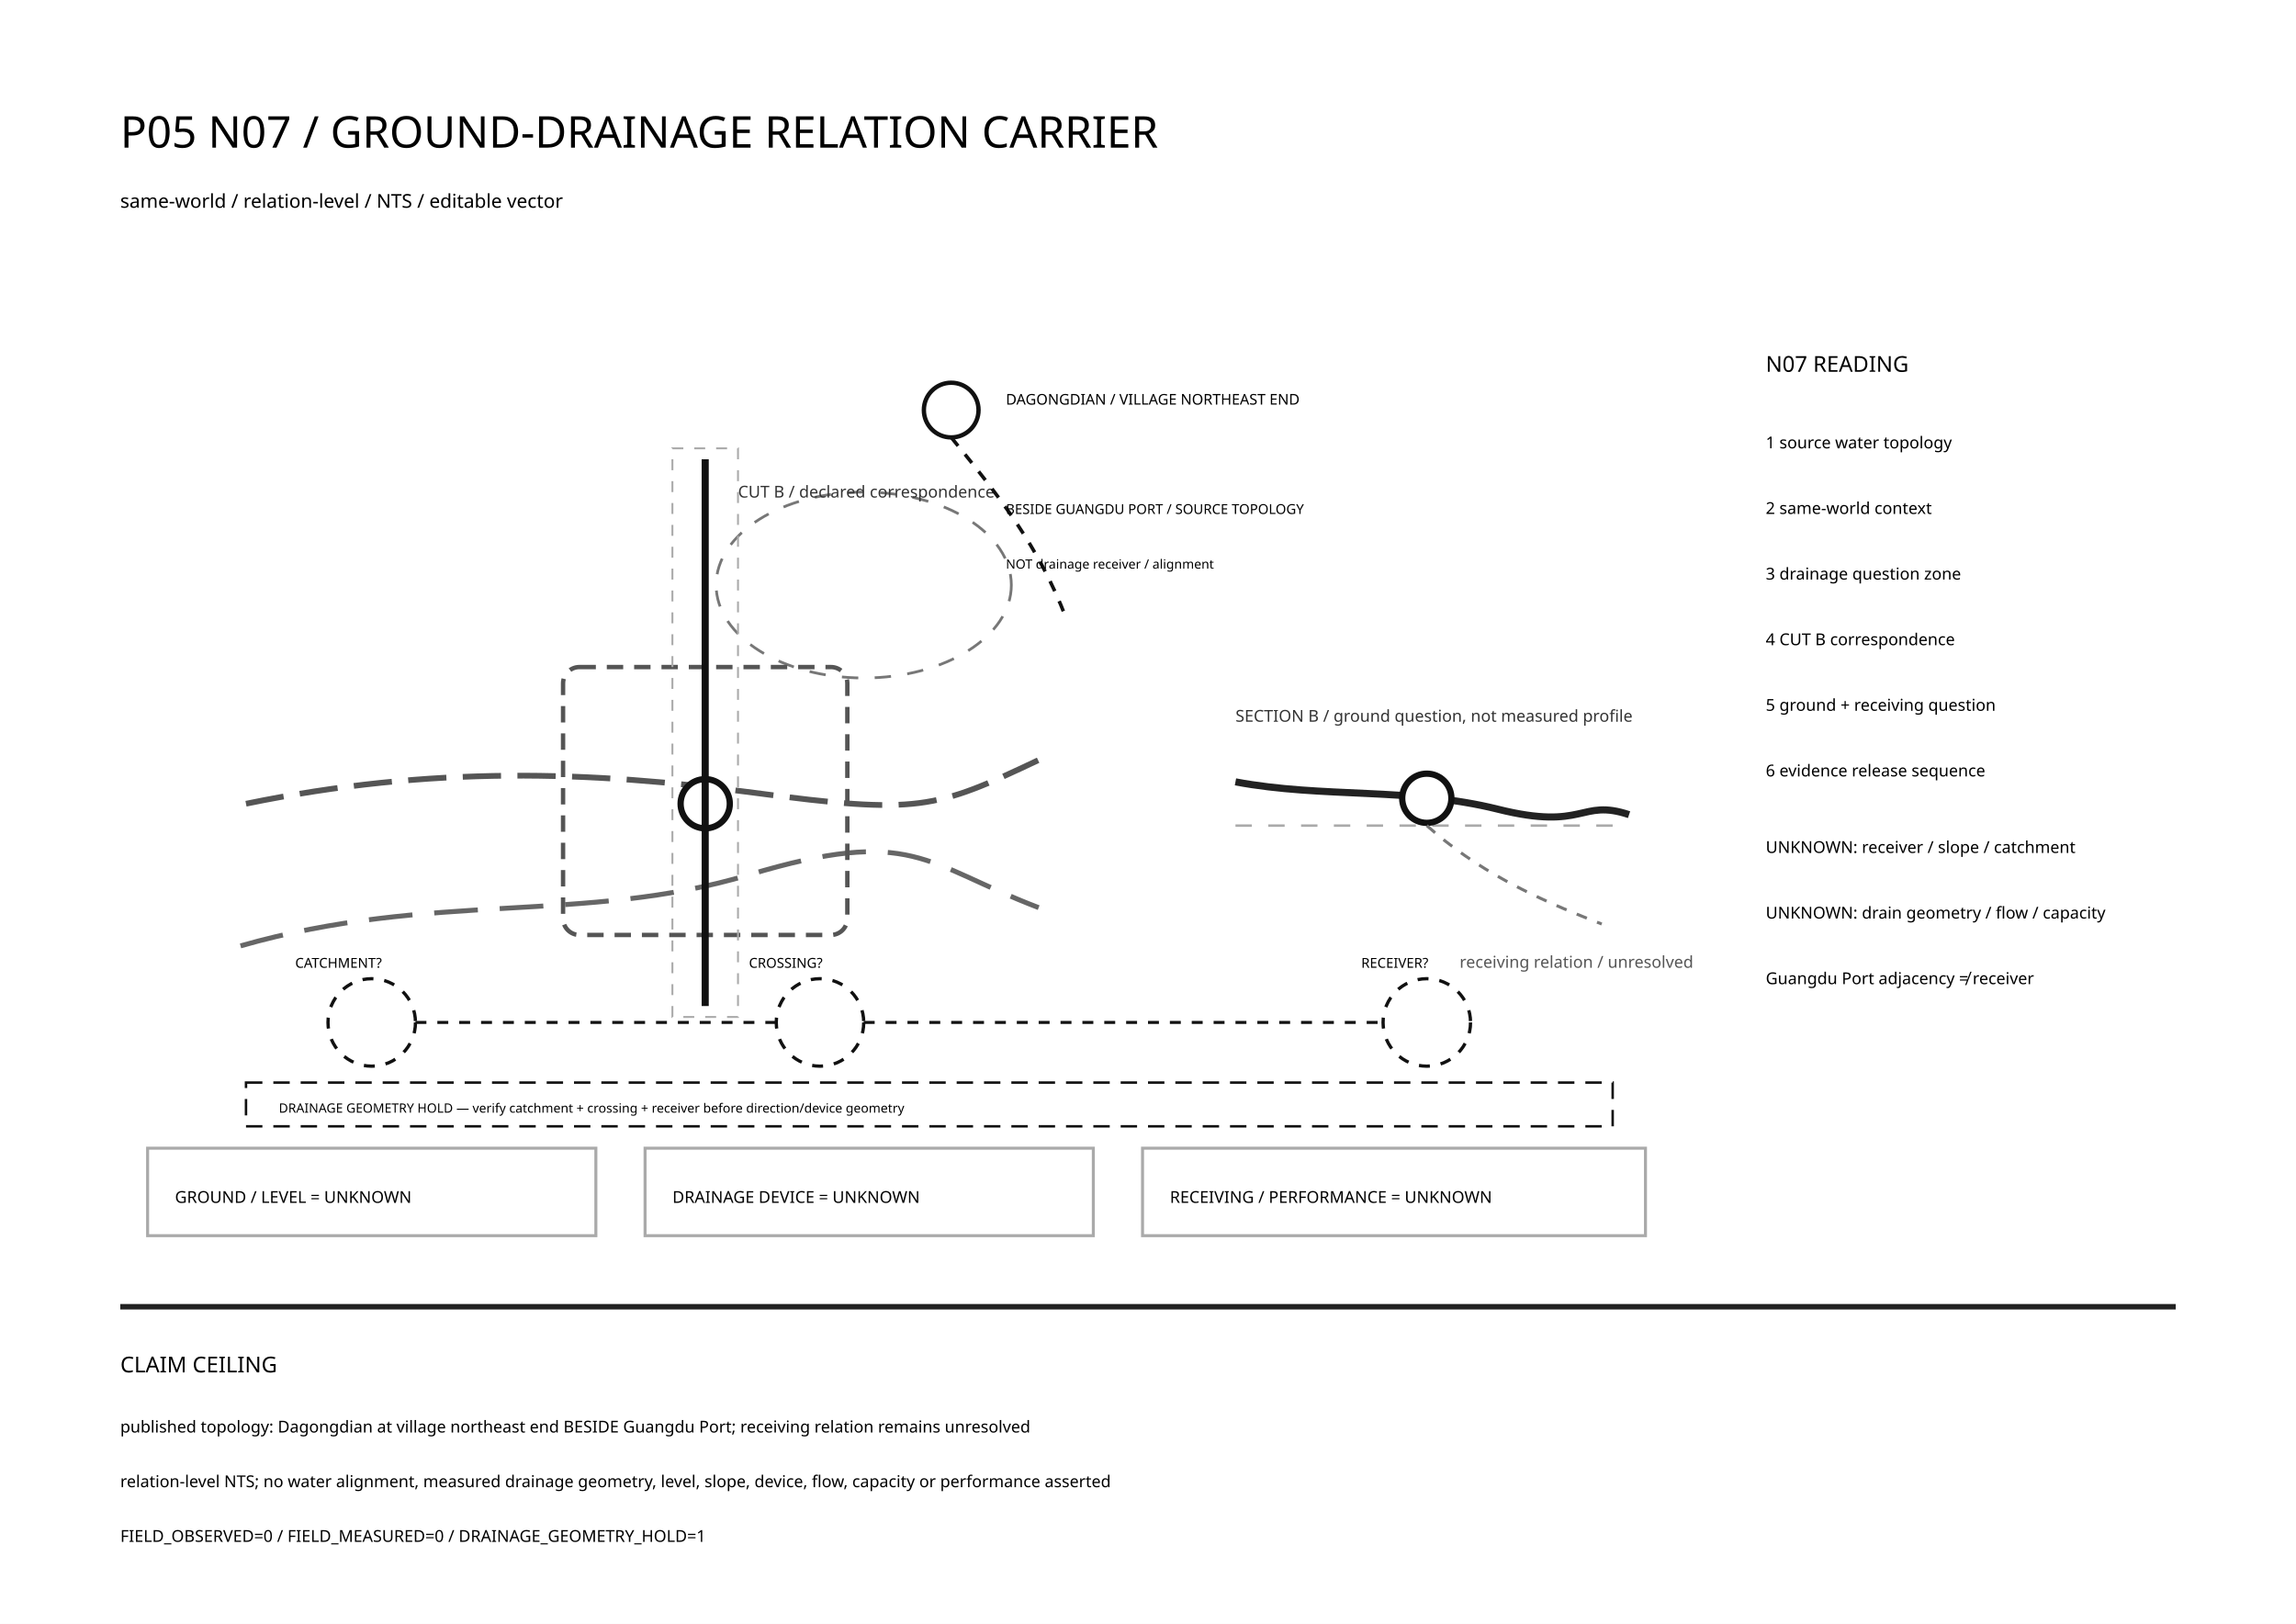
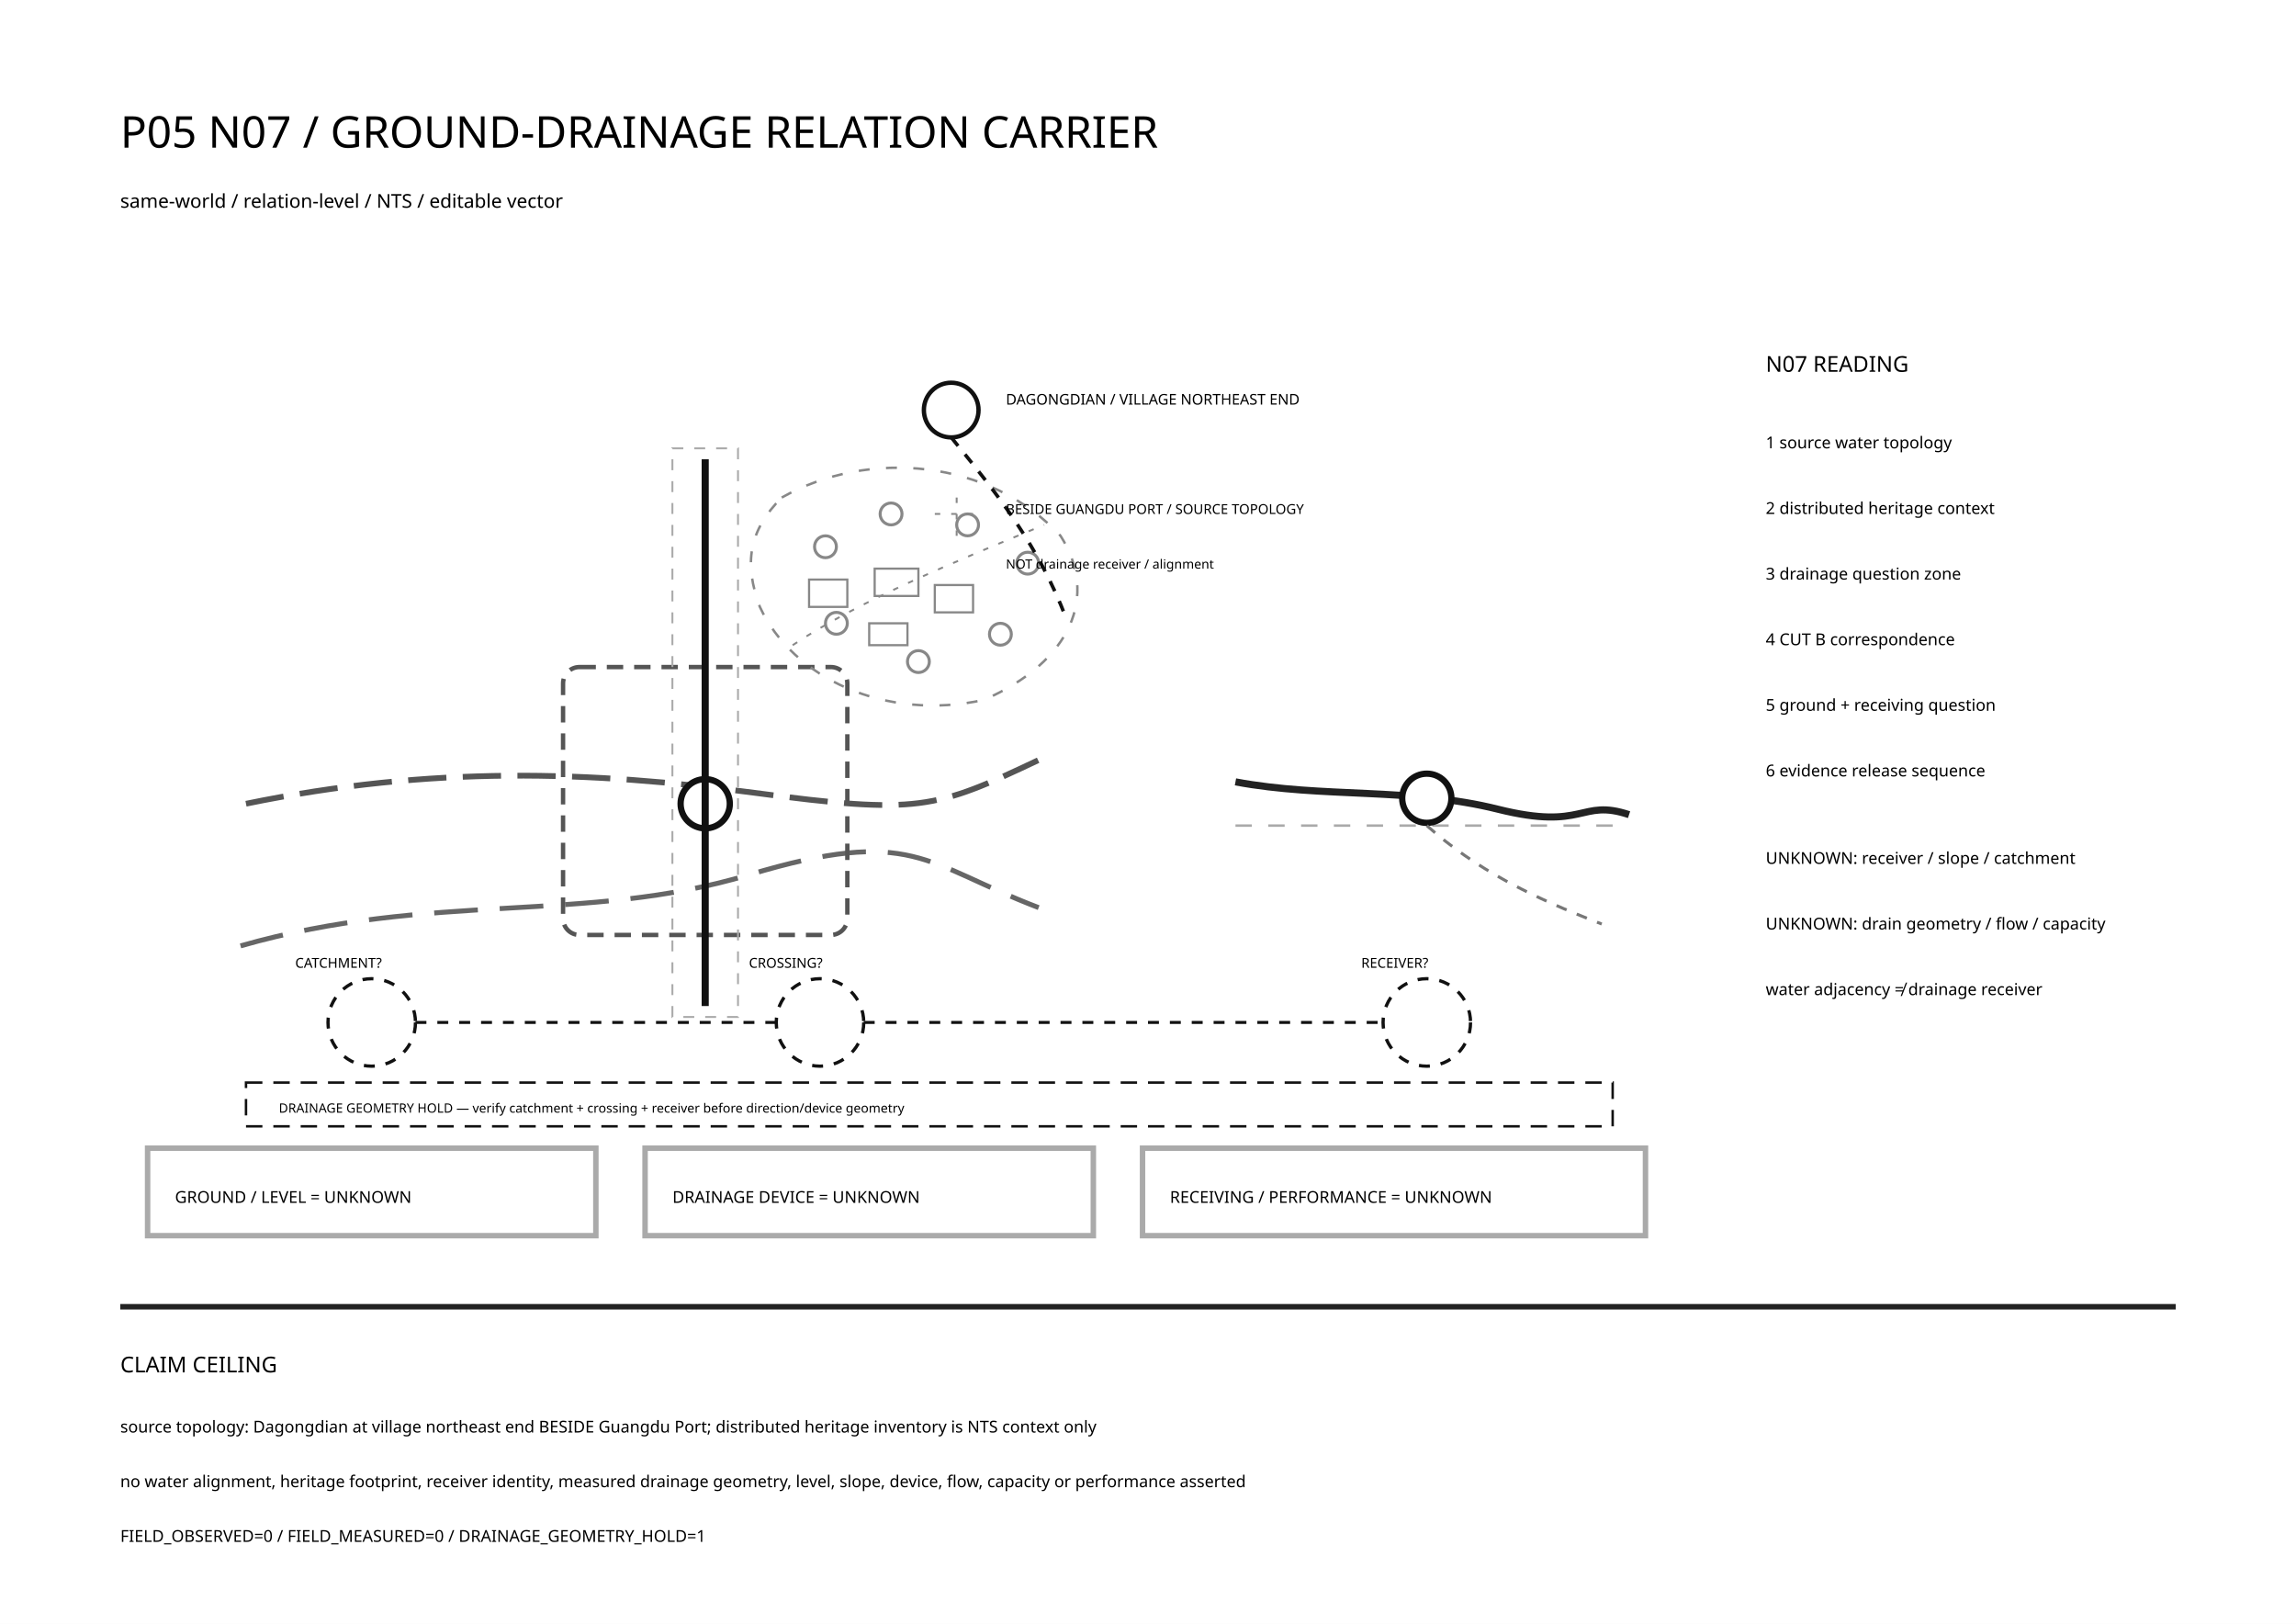
<svg xmlns="http://www.w3.org/2000/svg" width="420mm" height="297mm" viewBox="0 0 420 297">
  <rect width="420" height="297" fill="white" />
  <g id="L00-FRAME" font-family="sans-serif">
    <text x="22" y="27" font-size="8">P05 N07 / GROUND-DRAINAGE RELATION CARRIER</text>
    <text x="22" y="38" font-size="3.5">same-world / relation-level / NTS / editable vector</text>
  </g>
  <g id="L10-PLAN" fill="none">
    <path id="REL-ROUTE-PRIMARY-01" d="M45 147 C79 140 108 141 138 145 S171 148 190 139" stroke="#555" stroke-width="1.05" stroke-dasharray="7 3" />
    <path id="REL-WATER-01" d="M44 173 C79 163 107 169 137 160 S169 158 190 166" stroke="#666" stroke-width="0.9" stroke-dasharray="8 4" />
-     <ellipse id="REL-CLUSTER-01" cx="158" cy="107" rx="27" ry="17" stroke="#777" stroke-width="0.5" stroke-dasharray="3 3" />
    <rect id="N07-DRAINAGE-QUESTION-ZONE" x="103" y="122" width="52" height="49" rx="3" stroke="#555" stroke-width="0.8" stroke-dasharray="3 2" />
    <circle id="N07-PLAN-NODE" cx="129" cy="147" r="4.5" fill="white" stroke="#111" stroke-width="1.15" />
    <line id="N07-CUT-B" x1="129" y1="84" x2="129" y2="184" stroke="#111" stroke-width="1.3" />
    <rect id="N07-CUT-UNCERTAINTY" x="123" y="82" width="12" height="104" stroke="#aaa" stroke-width="0.35" stroke-dasharray="2 2" />
-     <text x="135" y="91" font-family="sans-serif" font-size="3" fill="#333">CUT B / declared correspondence</text>
+   </g>
+   <g id="L11-HERITAGE-FABRIC" fill="none" stroke="#888">
+     <path id="N07-HERITAGE-FABRIC-EXTENT-NTS" d="M143 91 C159 82 181 84 194 98 C201 109 196 121 180 128 C162 132 145 124 139 111 C136 103 137 97 143 91Z" stroke-width="0.45" stroke-dasharray="2 3" />
+     <g id="N07-PROTECTED-UNITS-NTS" fill="white" stroke-width="0.55">
+       <circle cx="151" cy="100" r="2" />
+       <circle cx="163" cy="94" r="2" />
+       <circle cx="177" cy="96" r="2" />
+       <circle cx="188" cy="103" r="2" />
+       <circle cx="183" cy="116" r="2" />
+       <circle cx="168" cy="121" r="2" />
+       <circle cx="153" cy="114" r="2" />
+     </g>
+     <path id="N07-ANCIENT-RESIDENCE-FABRIC-NTS" d="M148 106h7v5h-7z M160 104h8v5h-8z M171 107h7v5h-7z M159 114h7v4h-7z" stroke-width="0.4" />
+     <path id="N07-LANE-WELL-TREE-FABRIC-NTS" d="M145 118 C157 110 174 103 191 96 M175 91v7 M171 94h8" stroke-width="0.35" stroke-dasharray="1 2" />
  </g>
  <g id="L12-SOURCE-TOPOLOGY" font-family="sans-serif">
    <circle id="N07-DAGONGDIAN-TOPOLOGY-NODE" cx="174" cy="75" r="5" fill="white" stroke="#111" stroke-width="0.8" />
    <text x="184" y="74" font-size="2.7">DAGONGDIAN / VILLAGE NORTHEAST END</text>
    <path id="N07-GUANGDU-PORT-BESIDE-LINK" d="M174 80 C183 91 190 100 195 113" fill="none" stroke="#111" stroke-width="0.65" stroke-dasharray="2 2" />
    <text x="184" y="94" font-size="2.5">BESIDE GUANGDU PORT / SOURCE TOPOLOGY</text>
    <text x="184" y="104" font-size="2.35">NOT drainage receiver / alignment</text>
  </g>
  <g id="L15-SECTION" fill="none">
    <line id="N07-SECTION-DATUM" x1="226" y1="151" x2="298" y2="151" stroke="#aaa" stroke-width="0.45" stroke-dasharray="3 3" />
    <path id="N07-GROUND-QUESTION" d="M226 143 C242 146 258 144 274 148 S289 146 298 149" stroke="#222" stroke-width="1.3" />
    <circle id="N07-SECTION-CORRESPONDENCE" cx="261" cy="146" r="4.5" fill="white" stroke="#111" stroke-width="1.15" />
    <path id="N07-RECEIVING-RELATION" d="M261 151 C270 159 280 164 293 169" stroke="#777" stroke-width="0.55" stroke-dasharray="2 2" />
-     <text x="226" y="132" font-family="sans-serif" font-size="3" fill="#333">SECTION B / ground question, not measured profile</text>
-     <text x="267" y="177" font-family="sans-serif" font-size="3" fill="#555">receiving relation / unresolved</text>
+     <text x="226" y="132" font-family="sans-serif" font-size="3">SECTION B / ground question, not measured profile</text>
  </g>
  <g id="L18-DRAINAGE-RELEASE" font-family="sans-serif">
    <circle id="N07-CATCHMENT-EVIDENCE" cx="68" cy="187" r="8" fill="white" stroke="#111" stroke-width="0.6" stroke-dasharray="2 2" />
    <text x="54" y="177" font-size="2.5">CATCHMENT?</text>
    <circle id="N07-CROSSING-EVIDENCE" cx="150" cy="187" r="8" fill="white" stroke="#111" stroke-width="0.6" stroke-dasharray="2 2" />
    <text x="137" y="177" font-size="2.5">CROSSING?</text>
    <circle id="N07-RECEIVER-EVIDENCE" cx="261" cy="187" r="8" fill="white" stroke="#111" stroke-width="0.6" stroke-dasharray="2 2" />
    <text x="249" y="177" font-size="2.5">RECEIVER?</text>
    <path id="N07-RELEASE-SEQUENCE" d="M76 187 H142 M158 187 H253" fill="none" stroke="#111" stroke-width="0.55" stroke-dasharray="2 2" />
    <rect id="N07-DRAINAGE-GEOMETRY-HOLD" x="45" y="198" width="250" height="8" fill="white" stroke="#111" stroke-width="0.45" stroke-dasharray="3 2" />
    <text x="51" y="203.5" font-size="2.35">DRAINAGE GEOMETRY HOLD — verify catchment + crossing + receiver before direction/device geometry</text>
  </g>
  <g id="L20-STATE" font-family="sans-serif">
-     <rect id="N07-GROUND-LEVEL-STATE" x="27" y="210" width="82" height="16" fill="none" stroke="#aaa" stroke-width="0.55" />
-     <rect id="N07-DRAINAGE-DEVICE-STATE" x="118" y="210" width="82" height="16" fill="none" stroke="#aaa" stroke-width="0.55" />
-     <rect id="N07-RECEIVING-PERFORMANCE-STATE" x="209" y="210" width="92" height="16" fill="none" stroke="#aaa" stroke-width="0.55" />
-     <text x="32" y="220" font-size="3">GROUND / LEVEL = UNKNOWN</text>
-     <text x="123" y="220" font-size="3">DRAINAGE DEVICE = UNKNOWN</text>
-     <text x="214" y="220" font-size="3">RECEIVING / PERFORMANCE = UNKNOWN</text>
+     <rect x="27" y="210" width="82" height="16" fill="none" stroke="#aaa" />
+     <rect x="118" y="210" width="82" height="16" fill="none" stroke="#aaa" />
+     <rect x="209" y="210" width="92" height="16" fill="none" stroke="#aaa" />
+     <text id="N07-GROUND-LEVEL-STATE" x="32" y="220" font-size="3">GROUND / LEVEL = UNKNOWN</text>
+     <text id="N07-DRAINAGE-DEVICE-STATE" x="123" y="220" font-size="3">DRAINAGE DEVICE = UNKNOWN</text>
+     <text id="N07-RECEIVING-PERFORMANCE-STATE" x="214" y="220" font-size="3">RECEIVING / PERFORMANCE = UNKNOWN</text>
  </g>
  <g id="L30-READING" font-family="sans-serif">
    <text x="323" y="68" font-size="4">N07 READING</text>
    <text x="323" y="82" font-size="3">1 source water topology</text>
-     <text x="323" y="94" font-size="3">2 same-world context</text>
+     <text x="323" y="94" font-size="3">2 distributed heritage context</text>
    <text x="323" y="106" font-size="3">3 drainage question zone</text>
    <text x="323" y="118" font-size="3">4 CUT B correspondence</text>
    <text x="323" y="130" font-size="3">5 ground + receiving question</text>
    <text x="323" y="142" font-size="3">6 evidence release sequence</text>
-     <text x="323" y="156" font-size="3">UNKNOWN: receiver / slope / catchment</text>
-     <text x="323" y="168" font-size="3">UNKNOWN: drain geometry / flow / capacity</text>
-     <text x="323" y="180" font-size="3">Guangdu Port adjacency ≠ receiver</text>
+     <text x="323" y="158" font-size="3">UNKNOWN: receiver / slope / catchment</text>
+     <text x="323" y="170" font-size="3">UNKNOWN: drain geometry / flow / capacity</text>
+     <text x="323" y="182" font-size="3">water adjacency ≠ drainage receiver</text>
  </g>
  <g id="L40-CLAIM" font-family="sans-serif">
    <line x1="22" y1="239" x2="398" y2="239" stroke="#222" />
    <text x="22" y="251" font-size="4">CLAIM CEILING</text>
-     <text x="22" y="262" font-size="3">published topology: Dagongdian at village northeast end BESIDE Guangdu Port; receiving relation remains unresolved</text>
-     <text x="22" y="272" font-size="3">relation-level NTS; no water alignment, measured drainage geometry, level, slope, device, flow, capacity or performance asserted</text>
+     <text x="22" y="262" font-size="3">source topology: Dagongdian at village northeast end BESIDE Guangdu Port; distributed heritage inventory is NTS context only</text>
+     <text x="22" y="272" font-size="3">no water alignment, heritage footprint, receiver identity, measured drainage geometry, level, slope, device, flow, capacity or performance asserted</text>
    <text x="22" y="282" font-size="3">FIELD_OBSERVED=0 / FIELD_MEASURED=0 / DRAINAGE_GEOMETRY_HOLD=1</text>
  </g>
</svg>
